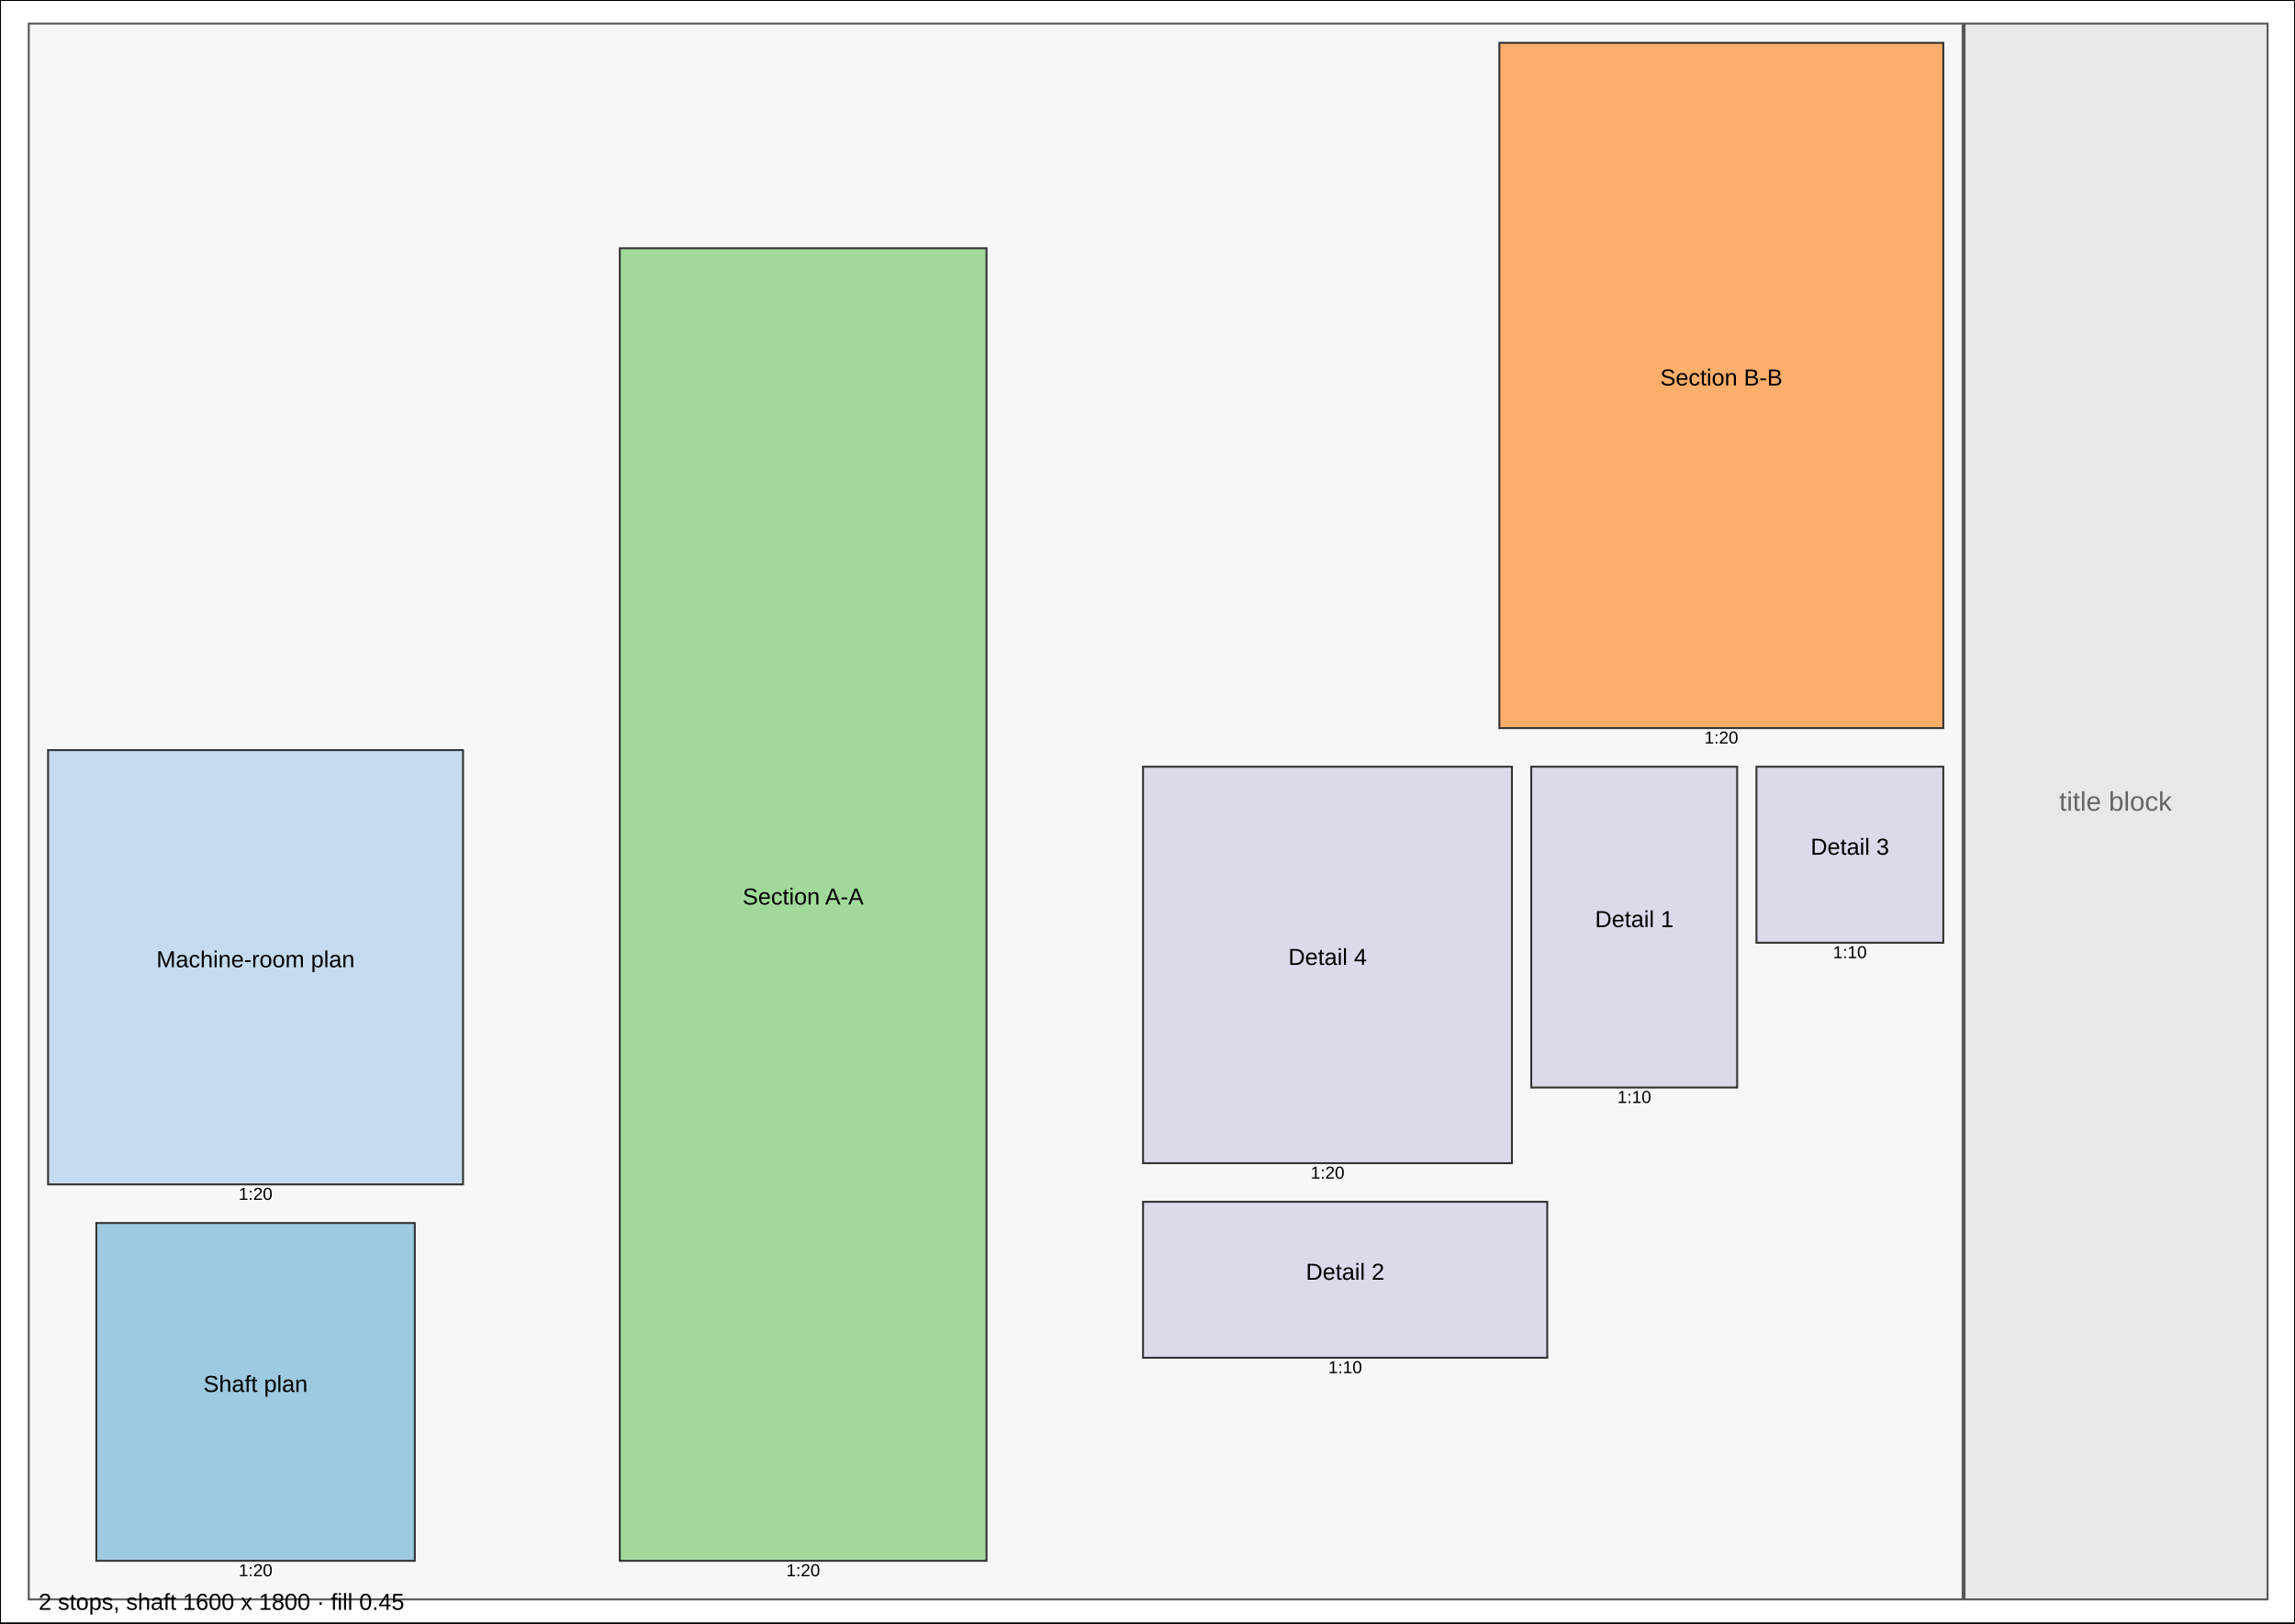
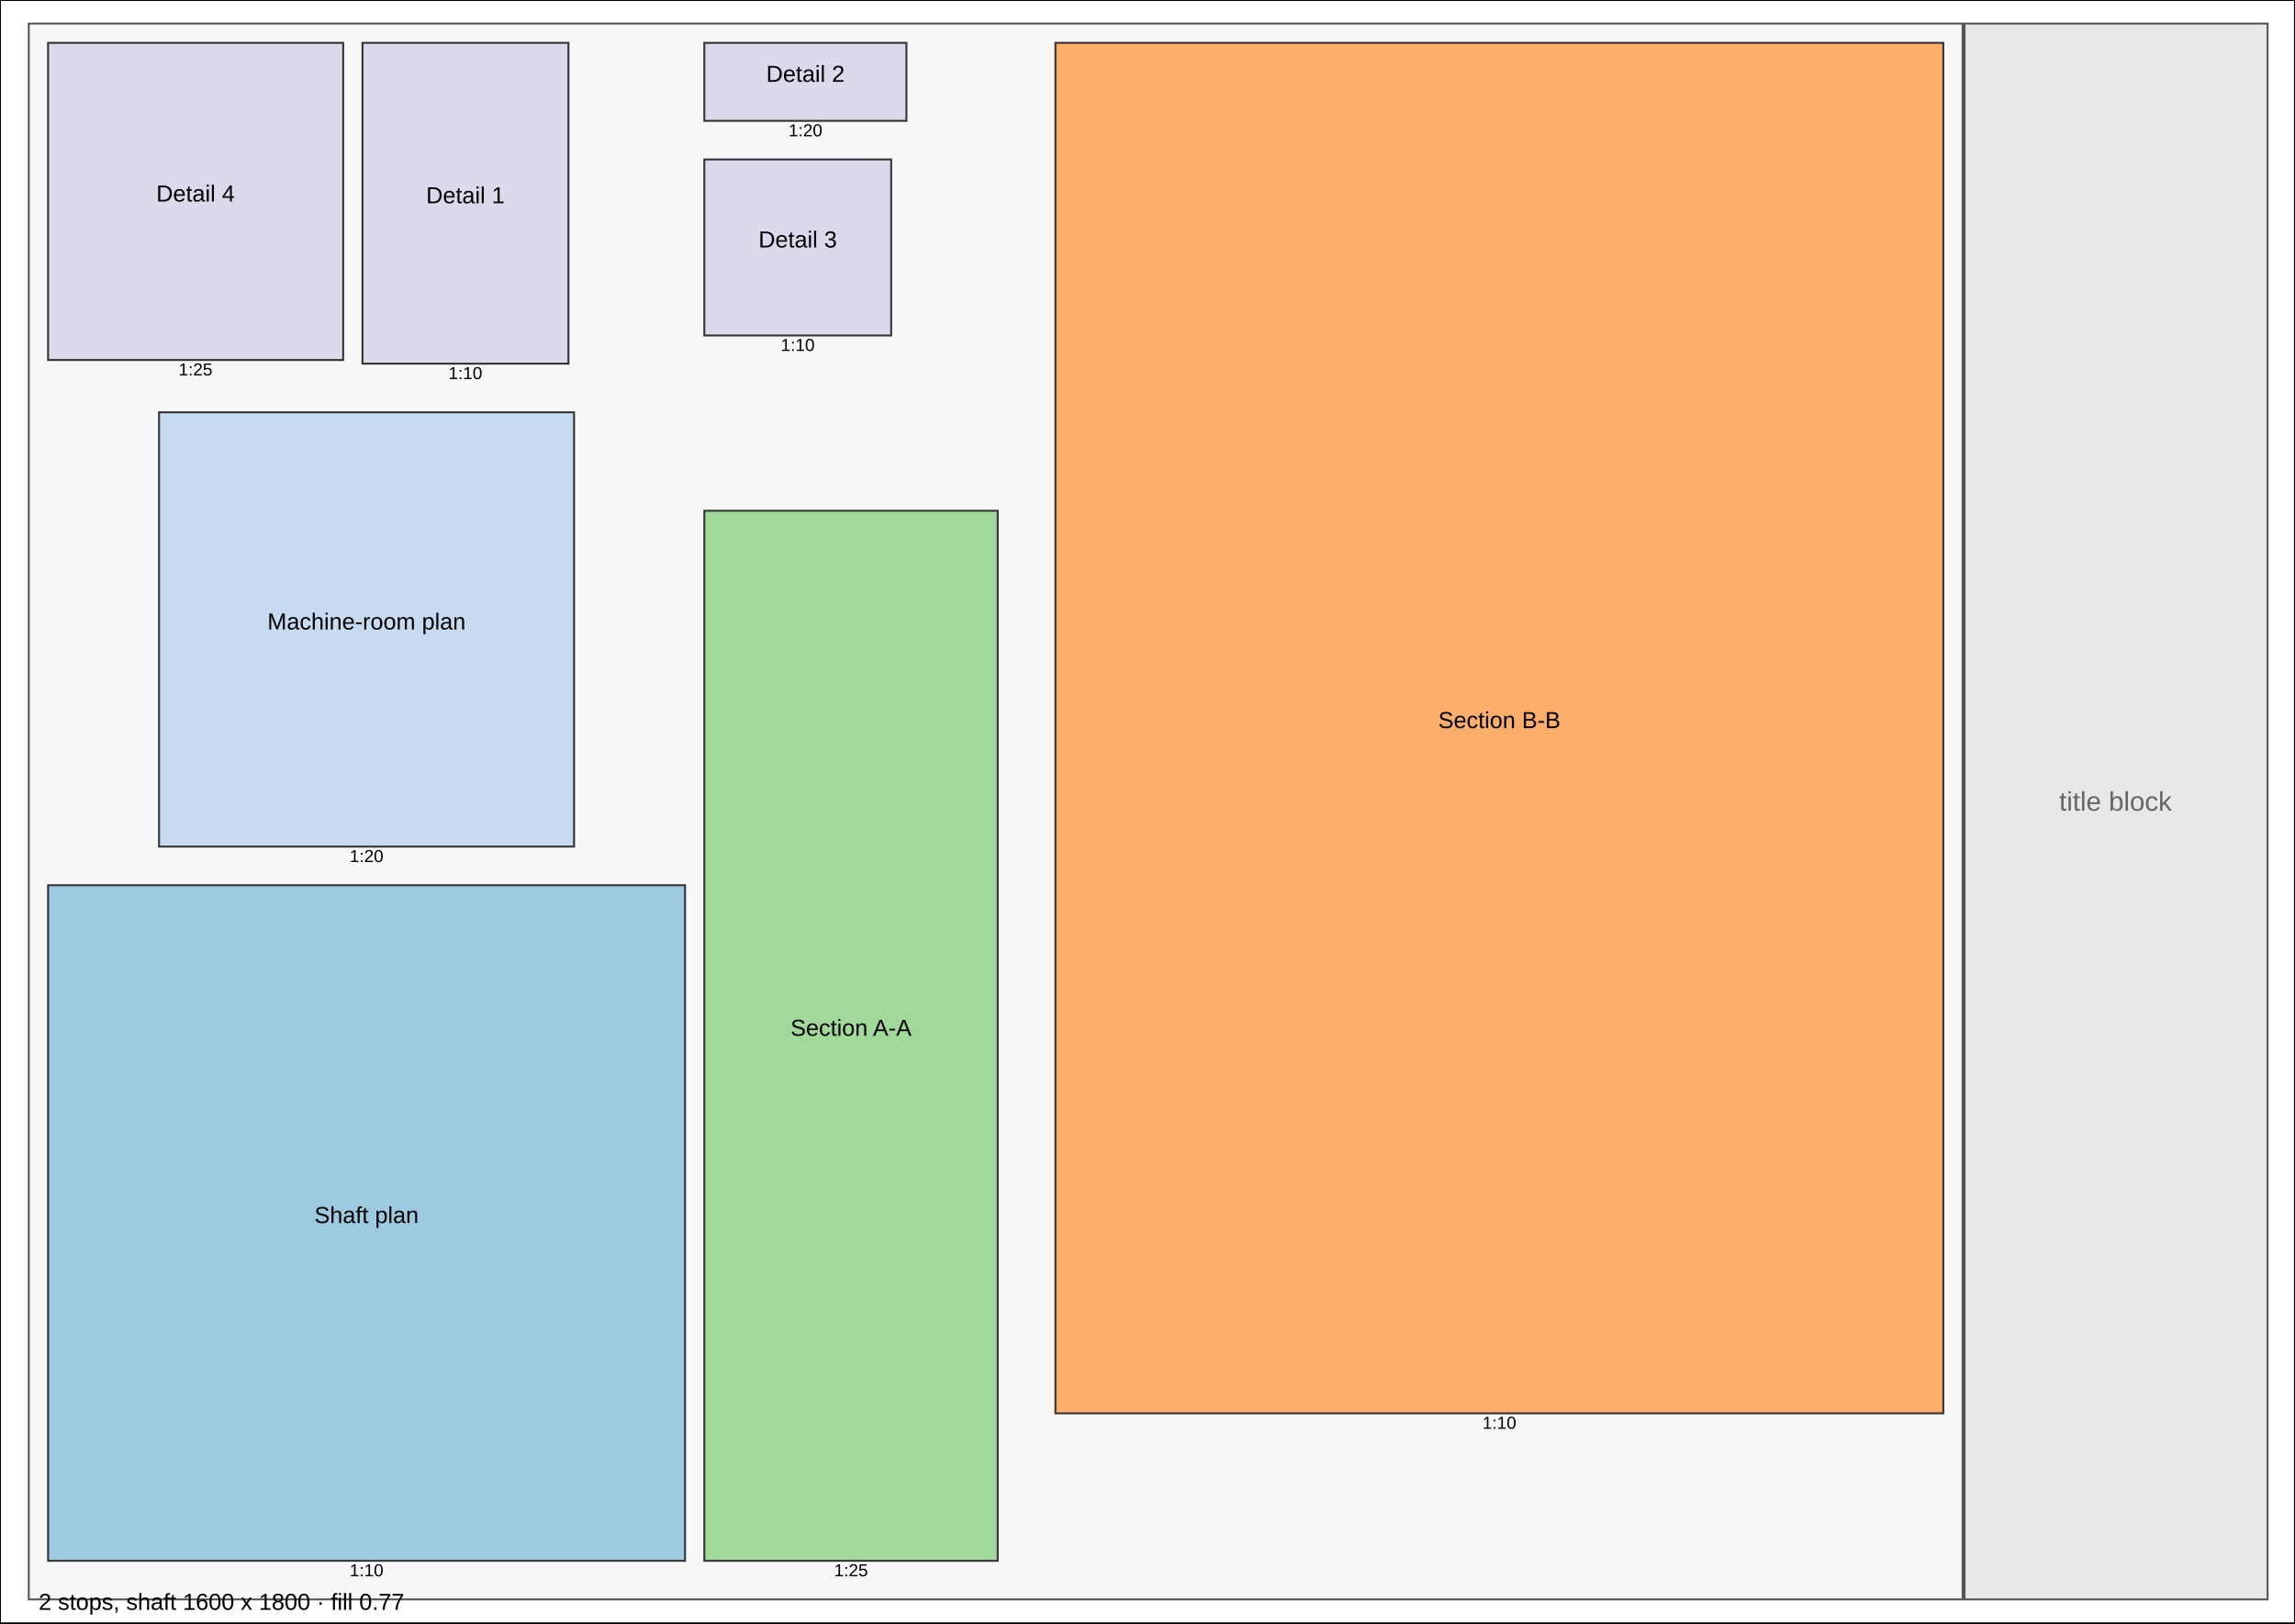
<svg xmlns="http://www.w3.org/2000/svg" viewBox="0 0 1189 841" width="1189" height="841" font-family="Arial, sans-serif">
  <rect x="0" y="0" width="1189" height="841" fill="#ffffff" stroke="#000" stroke-width="1" />
  <rect x="14.9" y="12.2" width="1001.9" height="816.4" fill="#f7f7f7" stroke="#555" stroke-width="1" />
  <rect x="1017.8" y="12.2" width="157" height="816.4" fill="#e8e8e8" stroke="#555" />
  <text x="1096" y="420" font-size="14" text-anchor="middle" fill="#666">title block</text>
-   <rect x="49.9" y="633.6" width="165" height="175" fill="#9ecae1" stroke="#333" stroke-width="1" />
-   <text x="132.4" y="721.1" font-size="12" text-anchor="middle">Shaft plan</text>
-   <text x="132.4" y="816.6" font-size="9" text-anchor="middle">1:20</text>
-   <rect x="24.9" y="388.6" width="215" height="225" fill="#c6dbef" stroke="#333" stroke-width="1" />
-   <text x="132.4" y="501.1" font-size="12" text-anchor="middle">Machine-room plan</text>
-   <text x="132.4" y="621.6" font-size="9" text-anchor="middle">1:20</text>
-   <rect x="321.1" y="128.6" width="190" height="680" fill="#a1d99b" stroke="#333" stroke-width="1" />
-   <text x="416.1" y="468.6" font-size="12" text-anchor="middle">Section A-A</text>
-   <text x="416.1" y="816.6" font-size="9" text-anchor="middle">1:20</text>
-   <rect x="776.8" y="22.2" width="230" height="355" fill="#fdae6b" stroke="#333" stroke-width="1" />
-   <text x="891.8" y="199.7" font-size="12" text-anchor="middle">Section B-B</text>
-   <text x="891.8" y="385.2" font-size="9" text-anchor="middle">1:20</text>
-   <rect x="592.2" y="397.2" width="191.1" height="205.4" fill="#dadaeb" stroke="#333" stroke-width="1" />
-   <text x="687.8" y="499.9" font-size="12" text-anchor="middle">Detail 4</text>
-   <text x="687.8" y="610.6" font-size="9" text-anchor="middle">1:20</text>
-   <rect x="793.3" y="397.2" width="106.7" height="166.2" fill="#dadaeb" stroke="#333" stroke-width="1" />
-   <text x="846.7" y="480.3" font-size="12" text-anchor="middle">Detail 1</text>
-   <text x="846.7" y="571.4" font-size="9" text-anchor="middle">1:10</text>
-   <rect x="910" y="397.2" width="96.8" height="91.2" fill="#dadaeb" stroke="#333" stroke-width="1" />
-   <text x="958.4" y="442.8" font-size="12" text-anchor="middle">Detail 3</text>
-   <text x="958.4" y="496.4" font-size="9" text-anchor="middle">1:10</text>
-   <rect x="592.2" y="622.6" width="209.4" height="80.8" fill="#dadaeb" stroke="#333" stroke-width="1" />
-   <text x="696.9" y="663" font-size="12" text-anchor="middle">Detail 2</text>
-   <text x="696.9" y="711.4" font-size="9" text-anchor="middle">1:10</text>
-   <text x="20" y="834" font-size="12">2 stops, shaft 1600 x 1800 · fill 0.45</text>
+   <rect x="24.9" y="458.6" width="330" height="350" fill="#9ecae1" stroke="#333" stroke-width="1" />
+   <text x="189.9" y="633.6" font-size="12" text-anchor="middle">Shaft plan</text>
+   <text x="189.9" y="816.6" font-size="9" text-anchor="middle">1:10</text>
+   <rect x="82.4" y="213.6" width="215" height="225" fill="#c6dbef" stroke="#333" stroke-width="1" />
+   <text x="189.9" y="326.1" font-size="12" text-anchor="middle">Machine-room plan</text>
+   <text x="189.9" y="446.6" font-size="9" text-anchor="middle">1:20</text>
+   <rect x="364.9" y="264.6" width="152" height="544" fill="#a1d99b" stroke="#333" stroke-width="1" />
+   <text x="440.9" y="536.6" font-size="12" text-anchor="middle">Section A-A</text>
+   <text x="440.9" y="816.6" font-size="9" text-anchor="middle">1:25</text>
+   <rect x="546.8" y="22.2" width="460" height="710" fill="#fdae6b" stroke="#333" stroke-width="1" />
+   <text x="776.8" y="377.2" font-size="12" text-anchor="middle">Section B-B</text>
+   <text x="776.8" y="740.2" font-size="9" text-anchor="middle">1:10</text>
+   <rect x="24.9" y="22.2" width="152.9" height="164.3" fill="#dadaeb" stroke="#333" stroke-width="1" />
+   <text x="101.3" y="104.4" font-size="12" text-anchor="middle">Detail 4</text>
+   <text x="101.3" y="194.5" font-size="9" text-anchor="middle">1:25</text>
+   <rect x="187.8" y="22.2" width="106.7" height="166.2" fill="#dadaeb" stroke="#333" stroke-width="1" />
+   <text x="241.1" y="105.3" font-size="12" text-anchor="middle">Detail 1</text>
+   <text x="241.1" y="196.4" font-size="9" text-anchor="middle">1:10</text>
+   <rect x="364.9" y="22.2" width="104.7" height="40.4" fill="#dadaeb" stroke="#333" stroke-width="1" />
+   <text x="417.3" y="42.4" font-size="12" text-anchor="middle">Detail 2</text>
+   <text x="417.3" y="70.6" font-size="9" text-anchor="middle">1:20</text>
+   <rect x="364.9" y="82.6" width="96.8" height="91.2" fill="#dadaeb" stroke="#333" stroke-width="1" />
+   <text x="413.3" y="128.2" font-size="12" text-anchor="middle">Detail 3</text>
+   <text x="413.3" y="181.8" font-size="9" text-anchor="middle">1:10</text>
+   <text x="20" y="834" font-size="12">2 stops, shaft 1600 x 1800 · fill 0.77</text>
</svg>
